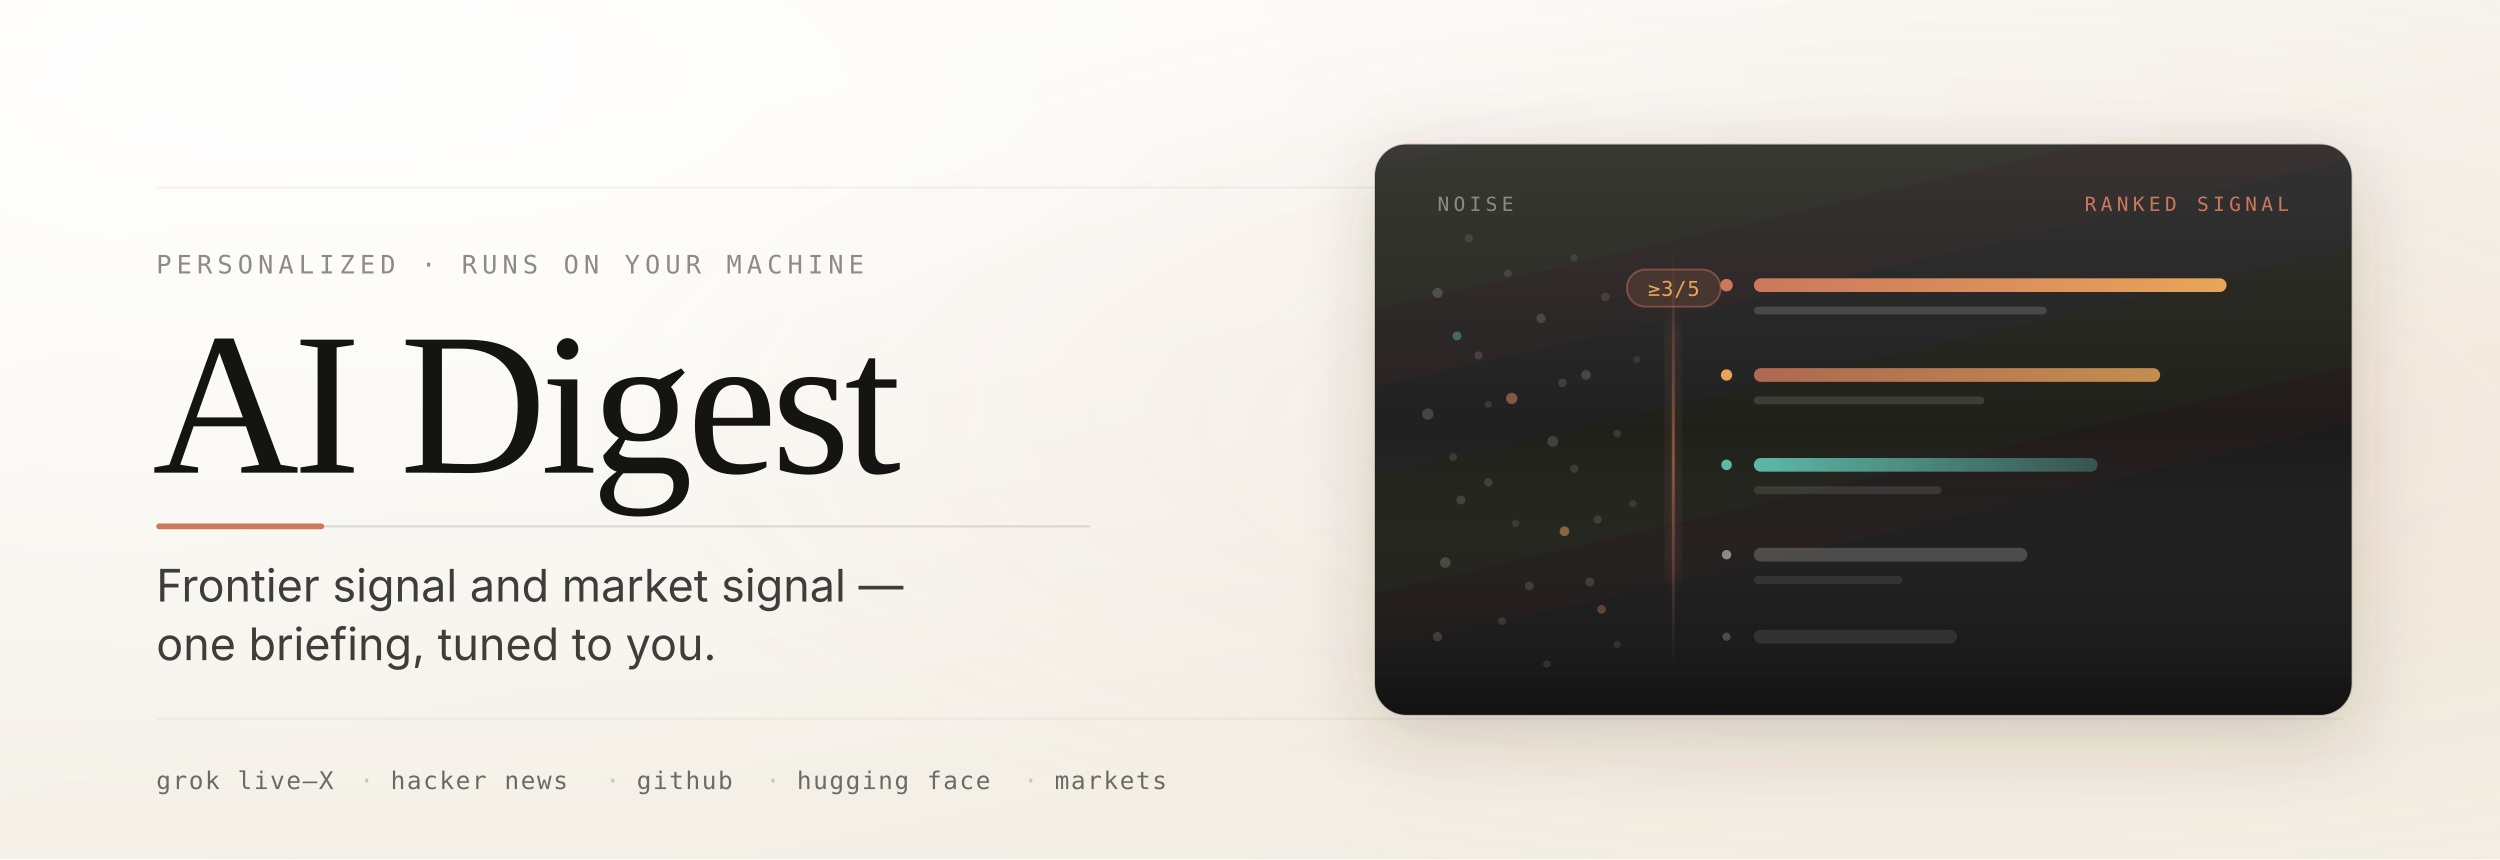
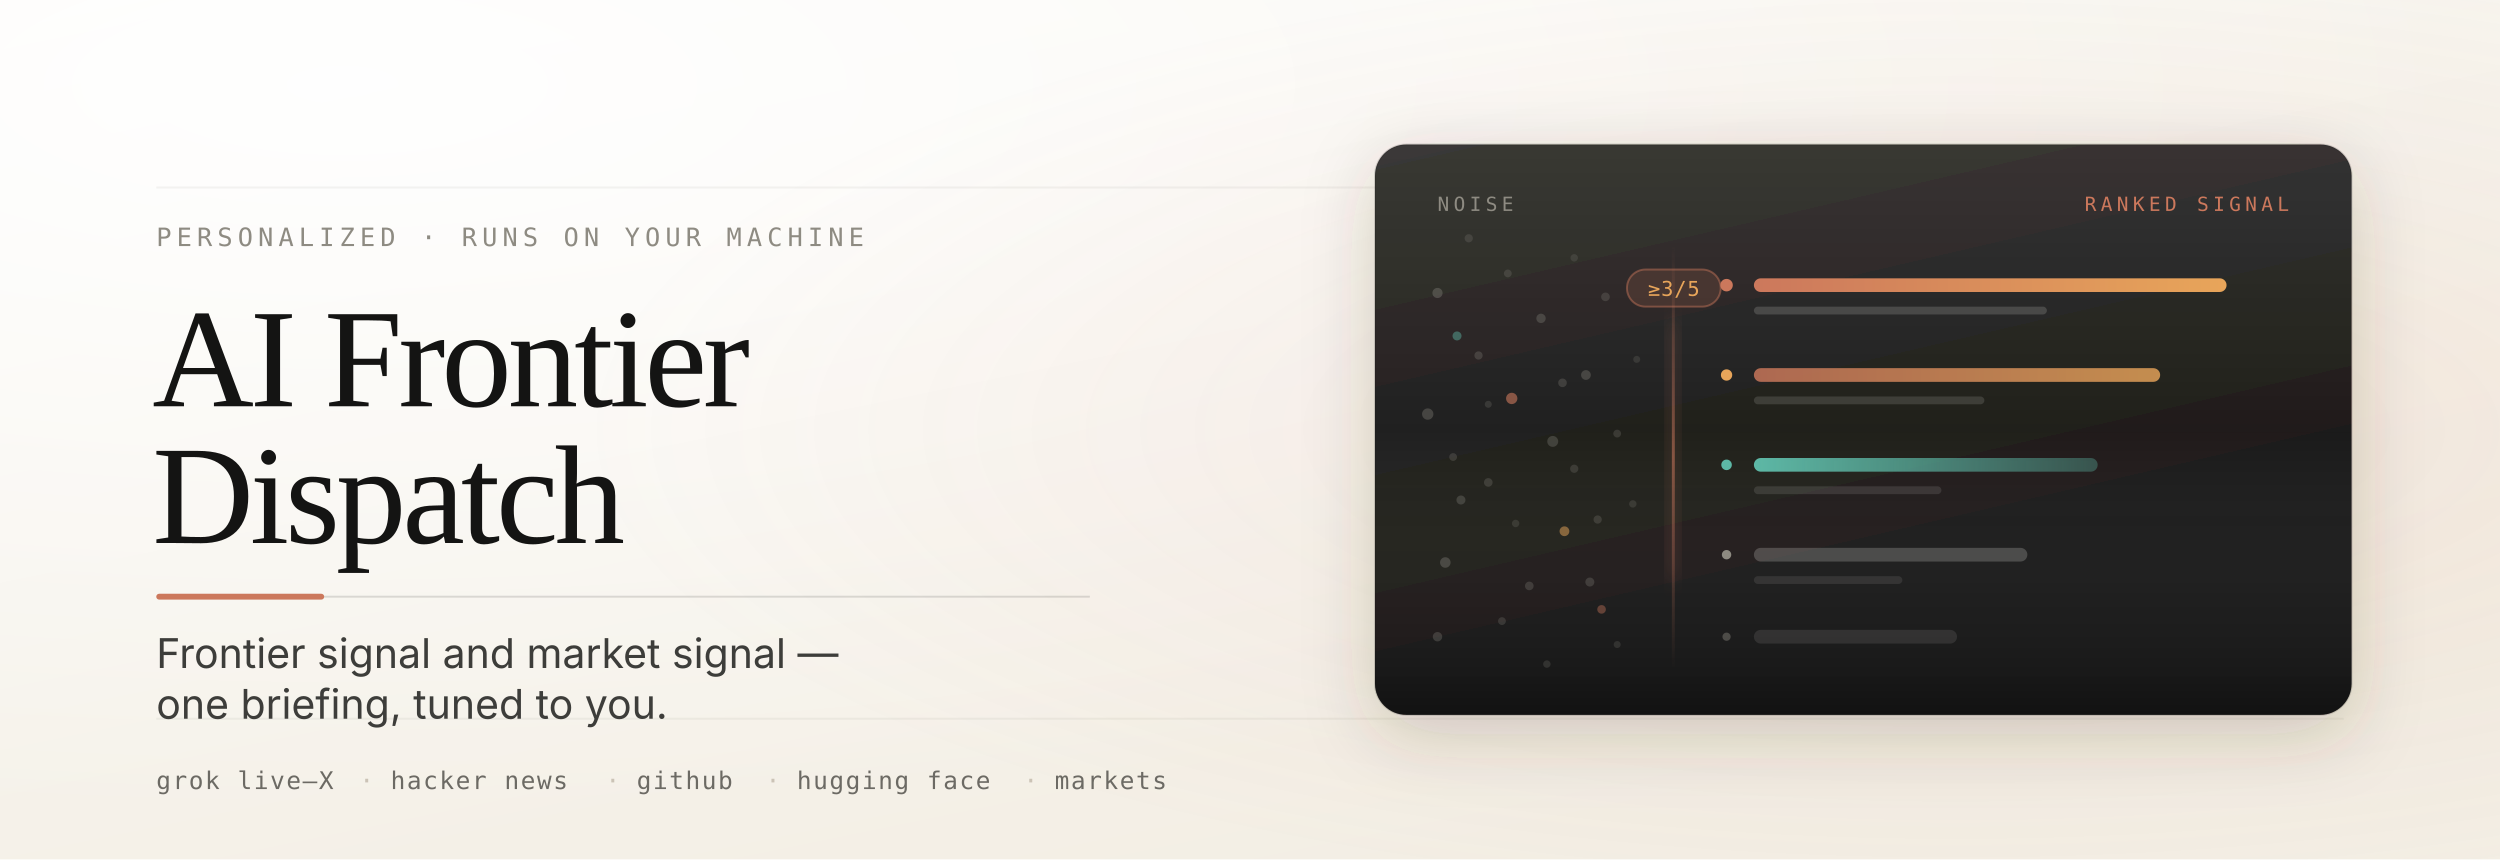
- <svg xmlns="http://www.w3.org/2000/svg" viewBox="0 0 1280 440" width="1280" height="440" role="img" aria-label="AI Digest — a personalized AI and markets briefing you run yourself">
+ <svg xmlns="http://www.w3.org/2000/svg" viewBox="0 0 1280 440" width="1280" height="440" role="img" aria-label="AI Frontier Dispatch — a personalized AI and markets briefing you run yourself">
  <defs>
    <linearGradient id="paper" x1="0" y1="0" x2="0.6" y2="1">
      <stop offset="0" stop-color="#faf9f5" />
      <stop offset="1" stop-color="#f3eee4" />
    </linearGradient>
    <radialGradient id="warmth" cx="0.14" cy="0.1" r="0.85">
      <stop offset="0" stop-color="#ffffff" stop-opacity="0.9" />
      <stop offset="1" stop-color="#ffffff" stop-opacity="0" />
    </radialGradient>
    <radialGradient id="coralBloom" cx="0.78" cy="0.5" r="0.55">
      <stop offset="0" stop-color="#cc785c" stop-opacity="0.10" />
      <stop offset="1" stop-color="#cc785c" stop-opacity="0" />
    </radialGradient>
    <linearGradient id="panel" x1="0" y1="0" x2="0.4" y2="1">
      <stop offset="0" stop-color="#252320" />
      <stop offset="1" stop-color="#161513" />
    </linearGradient>
    <linearGradient id="panelEdge" x1="0" y1="0" x2="0" y2="1">
      <stop offset="0" stop-color="#ffffff" stop-opacity="0.10" />
      <stop offset="0.5" stop-color="#ffffff" stop-opacity="0.02" />
      <stop offset="1" stop-color="#000000" stop-opacity="0.18" />
    </linearGradient>
    <linearGradient id="barTop" x1="0" y1="0" x2="1" y2="0">
      <stop offset="0" stop-color="#cc785c" />
      <stop offset="1" stop-color="#e8a55a" />
    </linearGradient>
    <linearGradient id="barMid" x1="0" y1="0" x2="1" y2="0">
      <stop offset="0" stop-color="#5db8a6" />
      <stop offset="1" stop-color="#5db8a6" stop-opacity="0.35" />
    </linearGradient>
    <linearGradient id="funnel" x1="0" y1="0" x2="0" y2="1">
      <stop offset="0" stop-color="#cc785c" stop-opacity="0" />
      <stop offset="0.5" stop-color="#cc785c" stop-opacity="0.55" />
      <stop offset="1" stop-color="#cc785c" stop-opacity="0" />
    </linearGradient>
    <filter id="panelShadow" x="-12%" y="-24%" width="128%" height="152%">
      <feDropShadow dx="0" dy="10" stdDeviation="18" flood-color="#4a3a2c" flood-opacity="0.20" />
    </filter>
    <filter id="softGlow" x="-60%" y="-60%" width="220%" height="220%">
      <feGaussianBlur stdDeviation="5" />
    </filter>
    <clipPath id="panelClip">
      <rect x="704" y="74" width="500" height="292" rx="16" />
    </clipPath>
  </defs>
  <rect width="1280" height="440" fill="url(#paper)" />
  <rect width="1280" height="440" fill="url(#warmth)" />
  <rect width="1280" height="440" fill="url(#coralBloom)" />
  <g stroke="#141413" stroke-opacity="0.05">
    <line x1="80" y1="96" x2="1200" y2="96" />
    <line x1="80" y1="368" x2="1200" y2="368" />
  </g>
-   <text x="80" y="140" font-family="ui-monospace, SFMono-Regular, Menlo, monospace" font-size="13" font-weight="500" letter-spacing="2.6" fill="#8e8b82">PERSONALIZED · RUNS ON YOUR MACHINE</text>
-   <text x="78" y="242" font-family="Copernicus, 'Tiempos Headline', Georgia, 'Times New Roman', serif" font-size="104" font-weight="400" letter-spacing="-3" fill="#141413">AI Digest</text>
-   <rect x="80" y="268" width="86" height="3" rx="1.5" fill="#cc785c" />
-   <rect x="166" y="269" width="392" height="1" fill="#141413" opacity="0.14" />
-   <text x="80" y="308" font-family="StyreneB, Inter, -apple-system, 'Segoe UI', Roboto, sans-serif" font-size="23" font-weight="400" fill="#3d3d3a">Frontier signal and market signal —</text>
-   <text x="80" y="338" font-family="StyreneB, Inter, -apple-system, 'Segoe UI', Roboto, sans-serif" font-size="23" font-weight="400" fill="#3d3d3a">one briefing, tuned to you.</text>
+   <text x="80" y="126" font-family="ui-monospace, SFMono-Regular, Menlo, monospace" font-size="13" font-weight="500" letter-spacing="2.6" fill="#8e8b82">PERSONALIZED · RUNS ON YOUR MACHINE</text>
+   <text x="78" y="208" font-family="Copernicus, 'Tiempos Headline', Georgia, 'Times New Roman', serif" font-size="72" font-weight="400" letter-spacing="-2" fill="#141413">AI Frontier</text>
+   <text x="78" y="278" font-family="Copernicus, 'Tiempos Headline', Georgia, 'Times New Roman', serif" font-size="72" font-weight="400" letter-spacing="-2" fill="#141413">Dispatch</text>
+   <rect x="80" y="304" width="86" height="3" rx="1.5" fill="#cc785c" />
+   <rect x="166" y="305" width="392" height="1" fill="#141413" opacity="0.14" />
+   <text x="80" y="342" font-family="StyreneB, Inter, -apple-system, 'Segoe UI', Roboto, sans-serif" font-size="21" font-weight="400" fill="#3d3d3a">Frontier signal and market signal —</text>
+   <text x="80" y="368" font-family="StyreneB, Inter, -apple-system, 'Segoe UI', Roboto, sans-serif" font-size="21" font-weight="400" fill="#3d3d3a">one briefing, tuned to you.</text>
  <g font-family="ui-monospace, SFMono-Regular, Menlo, monospace" font-size="12.5" fill="#6c6a64">
    <text x="80" y="404" letter-spacing="0.8">grok live–X</text>
    <text x="184" y="404" fill="#cbc3b6">·</text>
    <text x="200" y="404" letter-spacing="0.8">hacker news</text>
    <text x="310" y="404" fill="#cbc3b6">·</text>
    <text x="326" y="404" letter-spacing="0.8">github</text>
    <text x="392" y="404" fill="#cbc3b6">·</text>
    <text x="408" y="404" letter-spacing="0.8">hugging face</text>
    <text x="524" y="404" fill="#cbc3b6">·</text>
    <text x="540" y="404" letter-spacing="0.8">markets</text>
  </g>
  <g filter="url(#panelShadow)">
    <rect x="704" y="74" width="500" height="292" rx="16" fill="url(#panel)" />
  </g>
  <g clip-path="url(#panelClip)">
    <rect x="704" y="74" width="500" height="292" fill="url(#panelEdge)" />
    <g fill="#6c6a64">
      <circle cx="736" cy="150" r="2.6" opacity="0.55" />
      <circle cx="757" cy="182" r="2.1" opacity="0.42" />
      <circle cx="731" cy="212" r="2.9" opacity="0.50" />
      <circle cx="762" cy="247" r="2.2" opacity="0.38" />
      <circle cx="740" cy="288" r="2.7" opacity="0.52" />
      <circle cx="769" cy="318" r="2.0" opacity="0.34" />
      <circle cx="789" cy="163" r="2.4" opacity="0.46" />
      <circle cx="795" cy="226" r="2.8" opacity="0.44" />
      <circle cx="783" cy="300" r="2.2" opacity="0.40" />
      <circle cx="812" cy="192" r="2.5" opacity="0.48" />
      <circle cx="818" cy="266" r="2.1" opacity="0.36" />
      <circle cx="806" cy="132" r="1.9" opacity="0.30" />
      <circle cx="828" cy="330" r="1.8" opacity="0.28" />
      <circle cx="748" cy="256" r="2.3" opacity="0.44" />
      <circle cx="772" cy="140" r="2.0" opacity="0.36" />
      <circle cx="800" cy="196" r="2.2" opacity="0.40" />
      <circle cx="762" cy="207" r="1.8" opacity="0.32" />
      <circle cx="736" cy="326" r="2.4" opacity="0.42" />
      <circle cx="822" cy="152" r="2.2" opacity="0.38" />
      <circle cx="792" cy="340" r="1.9" opacity="0.30" />
      <circle cx="828" cy="222" r="2.0" opacity="0.34" />
      <circle cx="752" cy="122" r="2.1" opacity="0.34" />
      <circle cx="814" cy="298" r="2.3" opacity="0.40" />
      <circle cx="776" cy="268" r="1.9" opacity="0.30" />
      <circle cx="838" cy="184" r="1.8" opacity="0.28" />
      <circle cx="744" cy="234" r="2.0" opacity="0.36" />
      <circle cx="836" cy="258" r="1.9" opacity="0.30" />
      <circle cx="806" cy="240" r="2.1" opacity="0.34" />
    </g>
    <circle cx="774" cy="204" r="2.9" fill="#cc785c" opacity="0.60" />
    <circle cx="801" cy="272" r="2.5" fill="#e8a55a" opacity="0.50" />
    <circle cx="746" cy="172" r="2.3" fill="#5db8a6" opacity="0.45" />
    <circle cx="820" cy="312" r="2.2" fill="#cc785c" opacity="0.40" />
    <rect x="856" y="126" width="1.5" height="216" fill="url(#funnel)" />
    <g opacity="0.6" filter="url(#softGlow)">
      <rect x="854.5" y="164" width="4" height="132" fill="#cc785c" opacity="0.55" />
    </g>
    <rect x="833" y="138" width="48" height="19" rx="9.5" fill="#cc785c" opacity="0.16" />
    <rect x="833" y="138" width="48" height="19" rx="9.5" fill="none" stroke="#cc785c" stroke-opacity="0.45" />
    <text x="857" y="151.5" font-family="ui-monospace, SFMono-Regular, Menlo, monospace" font-size="10.5" letter-spacing="0.4" fill="#e8a55a" text-anchor="middle">≥3/5</text>
    <g>
      <circle cx="884" cy="146" r="3.2" fill="#cc785c" />
      <rect x="898" y="142.5" width="242" height="7" rx="3.5" fill="url(#barTop)" />
      <rect x="898" y="157" width="150" height="4" rx="2" fill="#faf9f5" opacity="0.16" />
      <circle cx="884" cy="192" r="2.9" fill="#e8a55a" />
      <rect x="898" y="188.5" width="208" height="7" rx="3.5" fill="url(#barTop)" opacity="0.82" />
      <rect x="898" y="203" width="118" height="4" rx="2" fill="#faf9f5" opacity="0.13" />
      <circle cx="884" cy="238" r="2.7" fill="#5db8a6" />
      <rect x="898" y="234.5" width="176" height="7" rx="3.5" fill="url(#barMid)" />
      <rect x="898" y="249" width="96" height="4" rx="2" fill="#faf9f5" opacity="0.11" />
      <circle cx="884" cy="284" r="2.4" fill="#8e8b82" />
      <rect x="898" y="280.5" width="140" height="7" rx="3.5" fill="#faf9f5" opacity="0.20" />
      <rect x="898" y="295" width="76" height="4" rx="2" fill="#faf9f5" opacity="0.09" />
      <circle cx="884" cy="326" r="2.1" fill="#6c6a64" opacity="0.6" />
      <rect x="898" y="322.5" width="104" height="7" rx="3.5" fill="#faf9f5" opacity="0.10" />
    </g>
    <text x="736" y="108" font-family="ui-monospace, SFMono-Regular, Menlo, monospace" font-size="10" letter-spacing="2.2" fill="#8e8b82">NOISE</text>
    <text x="1172" y="108" text-anchor="end" font-family="ui-monospace, SFMono-Regular, Menlo, monospace" font-size="10" letter-spacing="2.2" fill="#cc785c">RANKED SIGNAL</text>
  </g>
  <rect x="704" y="74" width="500" height="292" rx="16" fill="none" stroke="#141413" stroke-opacity="0.16" />
</svg>
